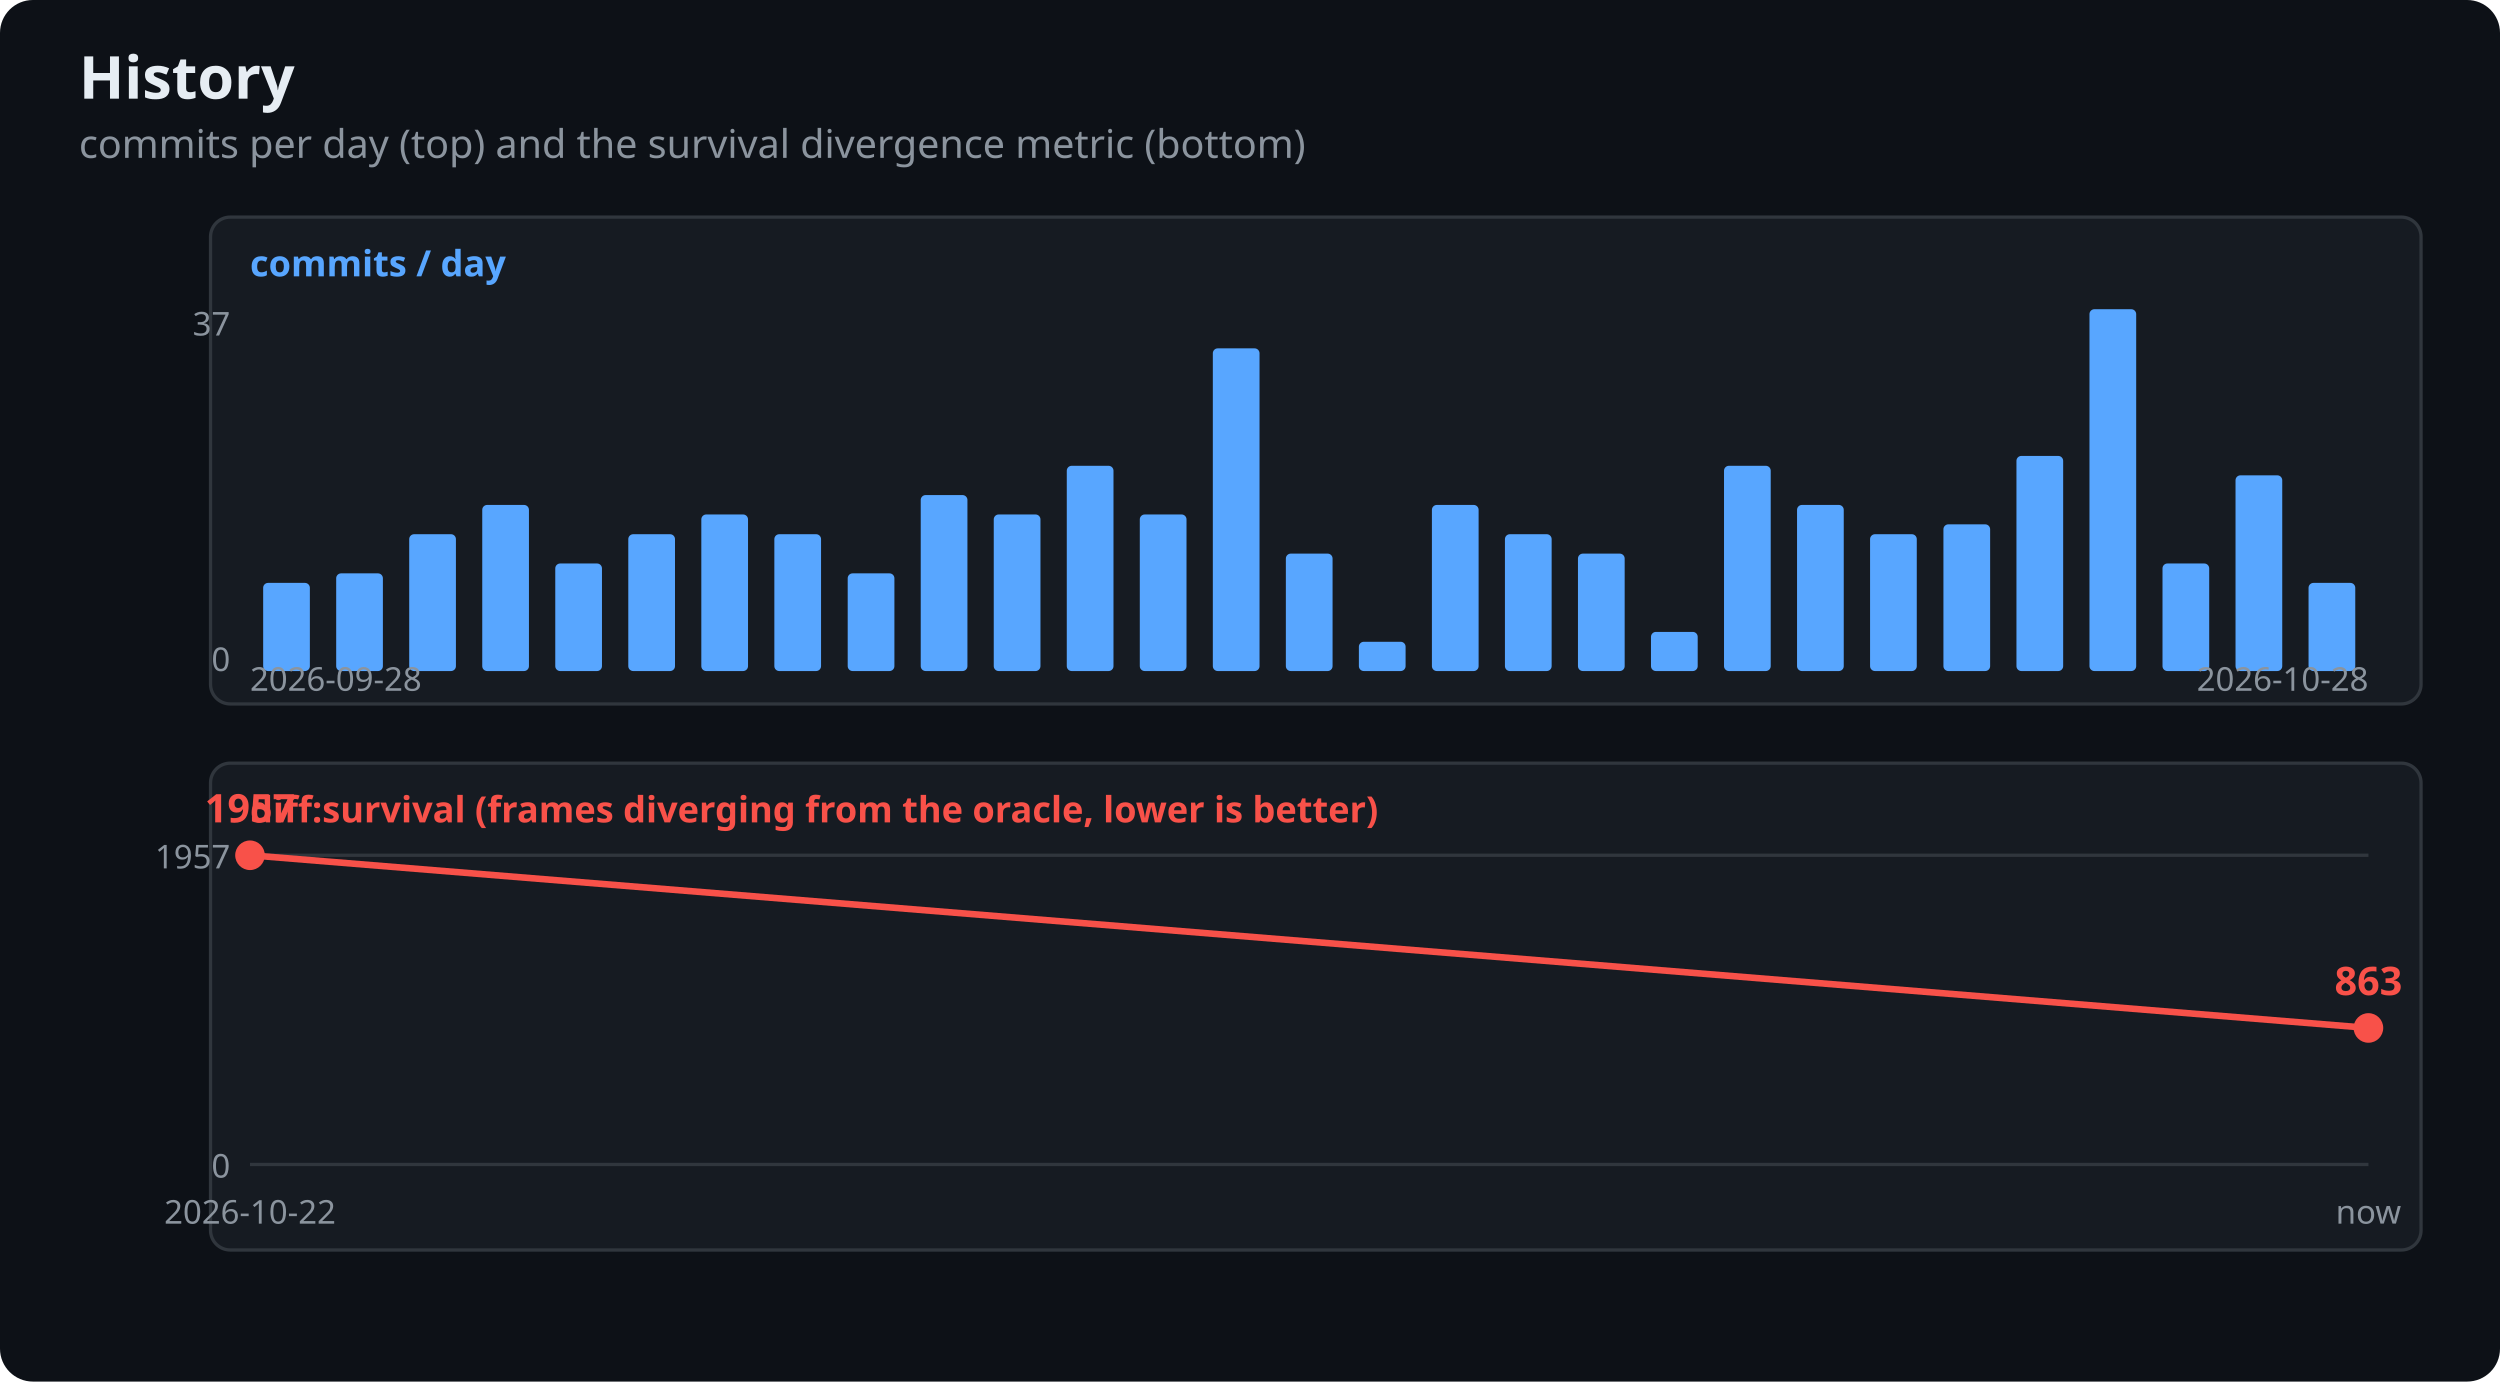
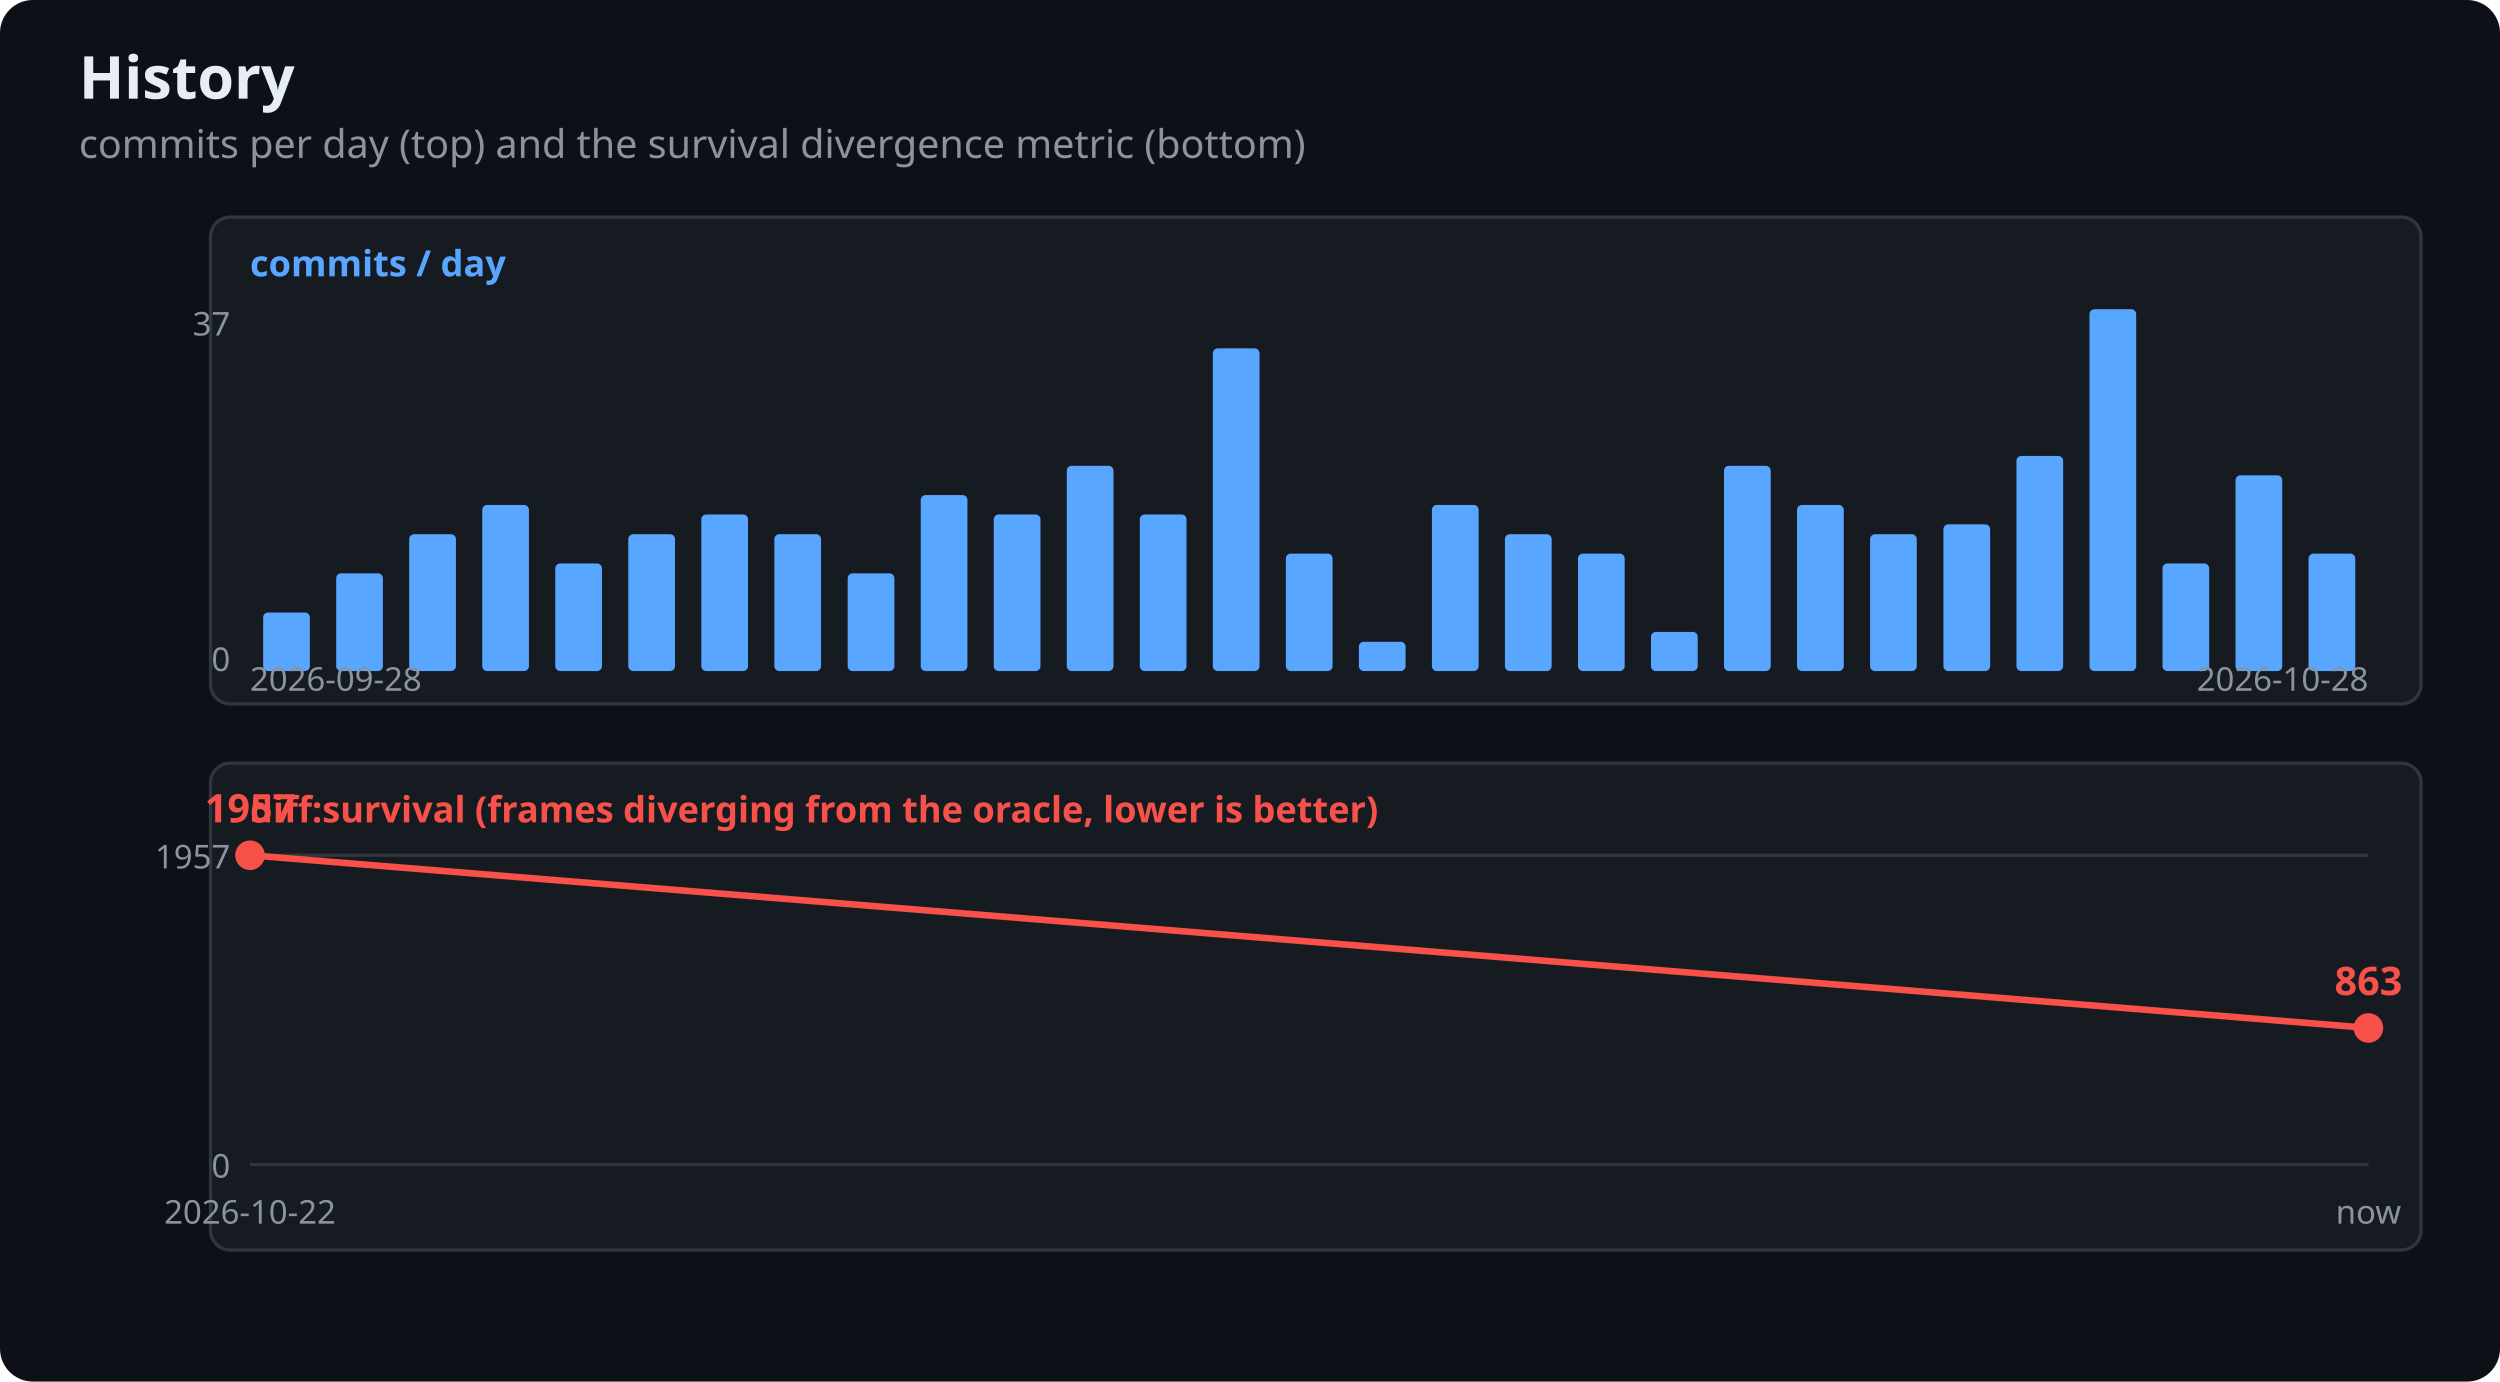
<svg xmlns="http://www.w3.org/2000/svg" width="760" height="420" viewBox="0 0 760 420" font-family="Segoe UI,Ubuntu,sans-serif">
  <rect width="760" height="420" rx="10" fill="#0d1117" />
  <text x="24" y="30" fill="#e6edf3" font-size="18" font-weight="600">History</text>
  <text x="24" y="48" fill="#8b949e" font-size="12">commits per day (top) and the survival divergence metric (bottom)</text>
  <rect x="64" y="66" width="672" height="148" fill="#161b22" stroke="#30363d" rx="6" />
  <text x="76" y="84" fill="#58a6ff" font-size="11" font-weight="600">commits / day</text>
-   <rect x="80.0" y="177.2" width="14.2" height="26.8" fill="#58a6ff" rx="1.5" />
+   <rect x="80.0" y="186.2" width="14.2" height="17.8" fill="#58a6ff" rx="1.5" />
  <rect x="102.2" y="174.3" width="14.2" height="29.7" fill="#58a6ff" rx="1.5" />
  <rect x="124.4" y="162.4" width="14.2" height="41.6" fill="#58a6ff" rx="1.5" />
  <rect x="146.6" y="153.5" width="14.2" height="50.5" fill="#58a6ff" rx="1.5" />
  <rect x="168.8" y="171.3" width="14.2" height="32.7" fill="#58a6ff" rx="1.5" />
  <rect x="191.0" y="162.4" width="14.2" height="41.6" fill="#58a6ff" rx="1.5" />
  <rect x="213.2" y="156.4" width="14.2" height="47.6" fill="#58a6ff" rx="1.5" />
  <rect x="235.4" y="162.4" width="14.2" height="41.6" fill="#58a6ff" rx="1.5" />
  <rect x="257.7" y="174.3" width="14.2" height="29.7" fill="#58a6ff" rx="1.5" />
  <rect x="279.9" y="150.5" width="14.2" height="53.5" fill="#58a6ff" rx="1.5" />
  <rect x="302.1" y="156.4" width="14.2" height="47.6" fill="#58a6ff" rx="1.5" />
  <rect x="324.3" y="141.6" width="14.2" height="62.4" fill="#58a6ff" rx="1.5" />
  <rect x="346.5" y="156.4" width="14.2" height="47.6" fill="#58a6ff" rx="1.5" />
  <rect x="368.7" y="105.9" width="14.2" height="98.1" fill="#58a6ff" rx="1.5" />
  <rect x="390.9" y="168.3" width="14.2" height="35.7" fill="#58a6ff" rx="1.5" />
  <rect x="413.1" y="195.1" width="14.2" height="8.9" fill="#58a6ff" rx="1.5" />
  <rect x="435.3" y="153.5" width="14.2" height="50.5" fill="#58a6ff" rx="1.5" />
  <rect x="457.5" y="162.4" width="14.2" height="41.6" fill="#58a6ff" rx="1.5" />
  <rect x="479.7" y="168.3" width="14.2" height="35.7" fill="#58a6ff" rx="1.5" />
  <rect x="501.9" y="192.1" width="14.2" height="11.9" fill="#58a6ff" rx="1.5" />
  <rect x="524.1" y="141.6" width="14.2" height="62.4" fill="#58a6ff" rx="1.5" />
  <rect x="546.3" y="153.5" width="14.2" height="50.5" fill="#58a6ff" rx="1.5" />
  <rect x="568.5" y="162.4" width="14.2" height="41.6" fill="#58a6ff" rx="1.5" />
  <rect x="590.8" y="159.4" width="14.2" height="44.6" fill="#58a6ff" rx="1.5" />
  <rect x="613.0" y="138.6" width="14.2" height="65.4" fill="#58a6ff" rx="1.5" />
  <rect x="635.2" y="94.0" width="14.2" height="110.0" fill="#58a6ff" rx="1.5" />
  <rect x="657.4" y="171.3" width="14.2" height="32.7" fill="#58a6ff" rx="1.5" />
  <rect x="679.6" y="144.5" width="14.2" height="59.5" fill="#58a6ff" rx="1.5" />
-   <rect x="701.8" y="177.2" width="14.2" height="26.8" fill="#58a6ff" rx="1.5" />
+   <rect x="701.8" y="168.3" width="14.2" height="35.7" fill="#58a6ff" rx="1.5" />
  <text x="70" y="102" fill="#8b949e" font-size="10" text-anchor="end">37</text>
  <text x="70" y="204" fill="#8b949e" font-size="10" text-anchor="end">0</text>
  <text x="76" y="210" fill="#8b949e" font-size="10">2026-09-28</text>
  <text x="720" y="210" fill="#8b949e" font-size="10" text-anchor="end">2026-10-28</text>
  <rect x="64" y="232" width="672" height="148" fill="#161b22" stroke="#30363d" rx="6" />
  <text x="76" y="250" fill="#f85149" font-size="11" font-weight="600">diff:survival (frames diverging from the oracle, lower is better)</text>
  <line x1="76" y1="354.0" x2="720" y2="354.0" stroke="#30363d" stroke-width="1" />
  <text x="70" y="358.0" fill="#8b949e" font-size="10" text-anchor="end">0</text>
  <line x1="76" y1="260.0" x2="720" y2="260.0" stroke="#30363d" stroke-width="1" />
  <text x="70" y="264.0" fill="#8b949e" font-size="10" text-anchor="end">1957</text>
  <circle cx="76.0" cy="260.0" r="4.5" fill="#f85149" />
  <text x="76.0" y="250.0" fill="#f85149" font-size="12" font-weight="600" text-anchor="middle">1957</text>
  <text x="76.0" y="372" fill="#8b949e" font-size="10" text-anchor="middle">2026-10-22</text>
  <circle cx="720.0" cy="312.5" r="4.5" fill="#f85149" />
  <text x="720.0" y="302.5" fill="#f85149" font-size="12" font-weight="600" text-anchor="middle">863</text>
  <text x="720.0" y="372" fill="#8b949e" font-size="10" text-anchor="middle">now</text>
  <polyline points="76.0,260.0 720.0,312.5" fill="none" stroke="#f85149" stroke-width="2" />
</svg>
